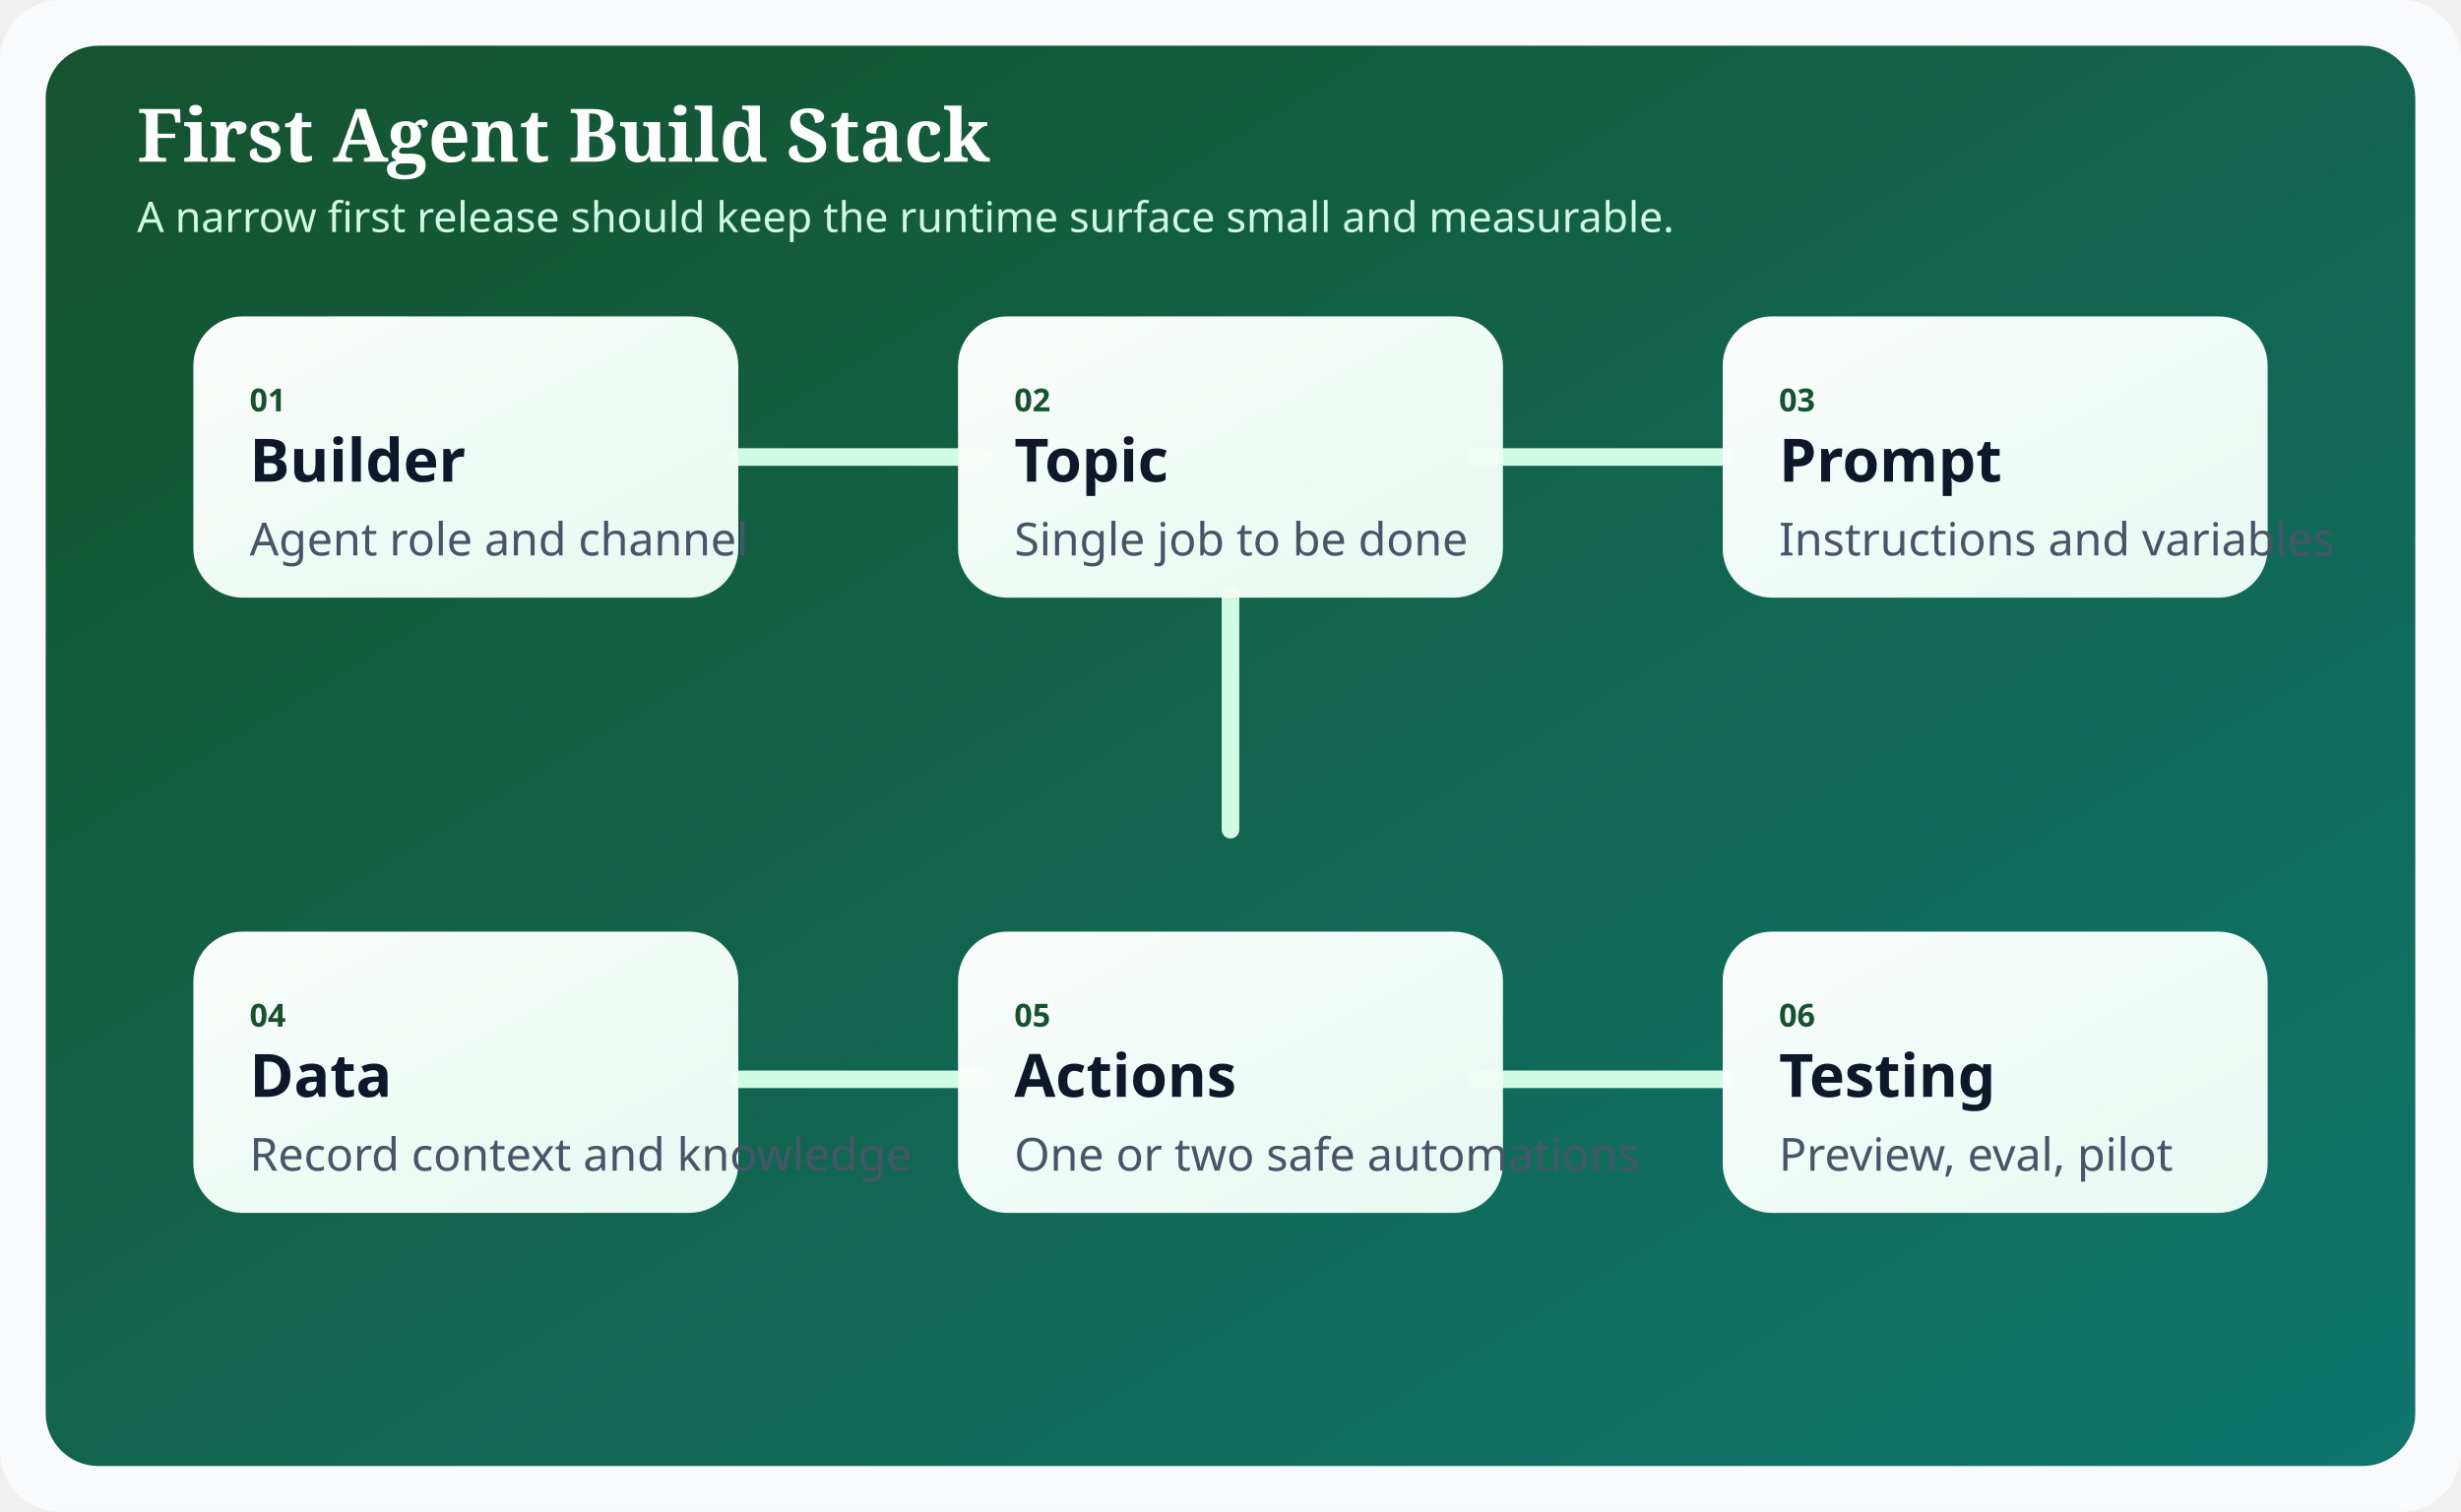
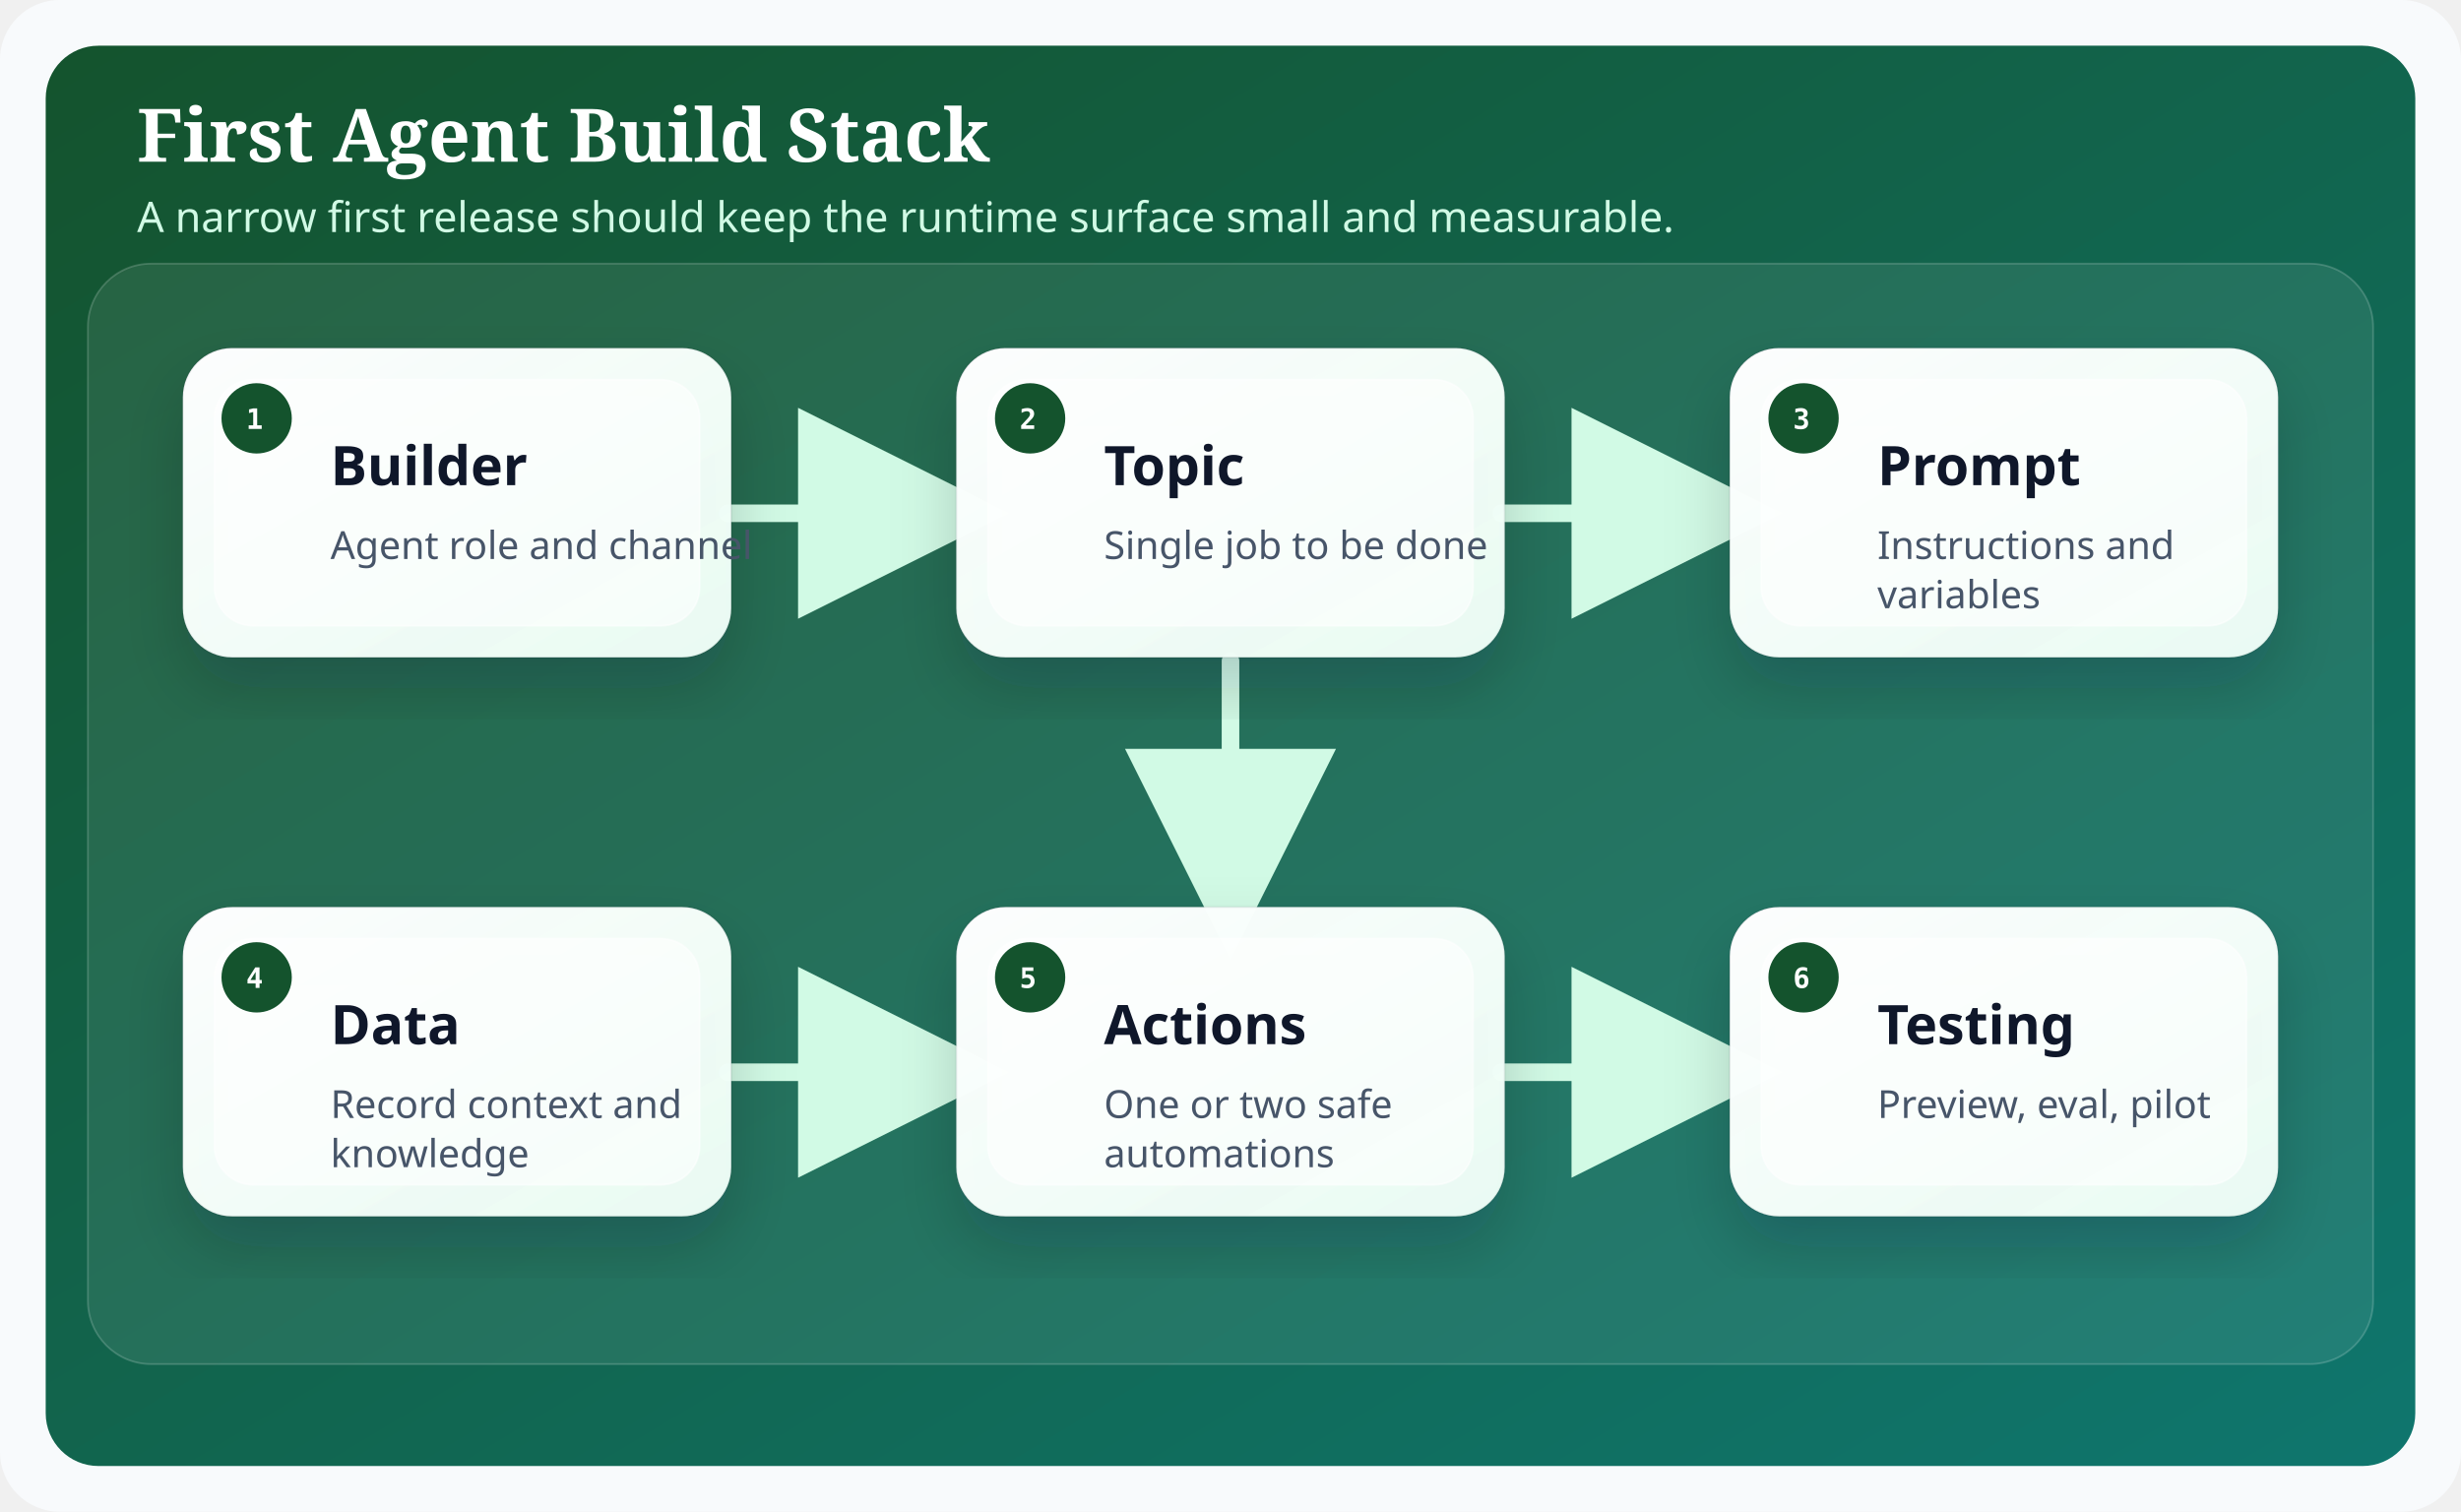
<svg xmlns="http://www.w3.org/2000/svg" width="1400" height="860" viewBox="0 0 1400 860" role="img" aria-labelledby="title desc">
  <defs>
    <linearGradient id="bg" x1="0%" x2="100%" y1="0%" y2="100%">
      <stop offset="0%" stop-color="#14532d" />
      <stop offset="100%" stop-color="#0f766e" />
    </linearGradient>
    <linearGradient id="panel" x1="0%" x2="100%" y1="0%" y2="100%">
-       <stop offset="0%" stop-color="#ffffff" stop-opacity="0.98" />
+       <stop offset="0%" stop-color="#ffffff" stop-opacity="0.99" />
      <stop offset="100%" stop-color="#ecfdf5" stop-opacity="0.98" />
    </linearGradient>
+     <filter id="shadow" x="-20%" y="-20%" width="140%" height="140%">
+       <feDropShadow dx="0" dy="18" stdDeviation="18" flood-color="#0f172a" flood-opacity="0.18" />
+     </filter>
+     <marker id="arrow" markerWidth="12" markerHeight="12" refX="9" refY="6" orient="auto">
+       <path d="M0,0 L12,6 L0,12 z" fill="#d1fae5" />
+     </marker>
  </defs>
  <rect width="1400" height="860" rx="34" fill="#f8fafc" />
  <rect x="26" y="26" width="1348" height="808" rx="30" fill="url(#bg)" />
+   <rect x="50" y="150" width="1300" height="626" rx="36" fill="rgba(255,255,255,0.08)" stroke="rgba(255,255,255,0.18)" />
  <text x="78" y="92" font-family="'Merriweather', serif" font-size="42" fill="#ffffff" font-weight="700">First Agent Build Stack</text>
  <text x="78" y="132" font-family="'Source Sans 3', sans-serif" font-size="24" fill="#d1fae5">A narrow first release should keep the runtime surface small and measurable.</text>
-   <path d="M420 260 H560" stroke="#d1fae5" stroke-width="10" stroke-linecap="round" />
-   <path d="M840 260 H980" stroke="#d1fae5" stroke-width="10" stroke-linecap="round" />
-   <path d="M700 338 V472" stroke="#d1fae5" stroke-width="10" stroke-linecap="round" />
-   <path d="M420 614 H560" stroke="#d1fae5" stroke-width="10" stroke-linecap="round" />
-   <path d="M840 614 H980" stroke="#d1fae5" stroke-width="10" stroke-linecap="round" />
-   <rect x="110" y="180" width="310" height="160" rx="28" fill="url(#panel)" />
-   <rect x="545" y="180" width="310" height="160" rx="28" fill="url(#panel)" />
-   <rect x="980" y="180" width="310" height="160" rx="28" fill="url(#panel)" />
-   <rect x="110" y="530" width="310" height="160" rx="28" fill="url(#panel)" />
-   <rect x="545" y="530" width="310" height="160" rx="28" fill="url(#panel)" />
-   <rect x="980" y="530" width="310" height="160" rx="28" fill="url(#panel)" />
-   <text x="142" y="234" font-family="'Source Sans 3', sans-serif" font-size="18" fill="#14532d" font-weight="700">01</text>
-   <text x="142" y="274" font-family="'Source Sans 3', sans-serif" font-size="34" fill="#0f172a" font-weight="700">Builder</text>
-   <text x="142" y="316" font-family="'Source Sans 3', sans-serif" font-size="26" fill="#475569">Agent role and channel</text>
-   <text x="577" y="234" font-family="'Source Sans 3', sans-serif" font-size="18" fill="#14532d" font-weight="700">02</text>
-   <text x="577" y="274" font-family="'Source Sans 3', sans-serif" font-size="34" fill="#0f172a" font-weight="700">Topic</text>
-   <text x="577" y="316" font-family="'Source Sans 3', sans-serif" font-size="26" fill="#475569">Single job to be done</text>
-   <text x="1012" y="234" font-family="'Source Sans 3', sans-serif" font-size="18" fill="#14532d" font-weight="700">03</text>
-   <text x="1012" y="274" font-family="'Source Sans 3', sans-serif" font-size="34" fill="#0f172a" font-weight="700">Prompt</text>
-   <text x="1012" y="316" font-family="'Source Sans 3', sans-serif" font-size="26" fill="#475569">Instructions and variables</text>
-   <text x="142" y="584" font-family="'Source Sans 3', sans-serif" font-size="18" fill="#14532d" font-weight="700">04</text>
-   <text x="142" y="624" font-family="'Source Sans 3', sans-serif" font-size="34" fill="#0f172a" font-weight="700">Data</text>
-   <text x="142" y="666" font-family="'Source Sans 3', sans-serif" font-size="26" fill="#475569">Record context and knowledge</text>
-   <text x="577" y="584" font-family="'Source Sans 3', sans-serif" font-size="18" fill="#14532d" font-weight="700">05</text>
-   <text x="577" y="624" font-family="'Source Sans 3', sans-serif" font-size="34" fill="#0f172a" font-weight="700">Actions</text>
-   <text x="577" y="666" font-family="'Source Sans 3', sans-serif" font-size="26" fill="#475569">One or two safe automations</text>
-   <text x="1012" y="584" font-family="'Source Sans 3', sans-serif" font-size="18" fill="#14532d" font-weight="700">06</text>
-   <text x="1012" y="624" font-family="'Source Sans 3', sans-serif" font-size="34" fill="#0f172a" font-weight="700">Testing</text>
-   <text x="1012" y="666" font-family="'Source Sans 3', sans-serif" font-size="26" fill="#475569">Preview, eval, pilot</text>
+   <path d="M414 292 H544" stroke="#d1fae5" stroke-width="10" stroke-linecap="round" marker-end="url(#arrow)" />
+   <path d="M854 292 H984" stroke="#d1fae5" stroke-width="10" stroke-linecap="round" marker-end="url(#arrow)" />
+   <path d="M700 376 V516" stroke="#d1fae5" stroke-width="10" stroke-linecap="round" marker-end="url(#arrow)" />
+   <path d="M414 610 H544" stroke="#d1fae5" stroke-width="10" stroke-linecap="round" marker-end="url(#arrow)" />
+   <path d="M854 610 H984" stroke="#d1fae5" stroke-width="10" stroke-linecap="round" marker-end="url(#arrow)" />
+   <g>
+     <rect x="104" y="198" width="312" height="176" rx="28" fill="url(#panel)" stroke="rgba(15,23,42,0.08)" filter="url(#shadow)" />
+     <rect x="122" y="216" width="276" height="140" rx="22" fill="rgba(255,255,255,0.56)" stroke="rgba(255,255,255,0.5)" />
+     <circle cx="146" cy="238" r="20" fill="#14532d" />
+     <text x="140" y="244" font-family="'IBM Plex Mono', monospace" font-size="16" fill="#ffffff" font-weight="700">1</text>
+     <text x="188" y="276" font-family="'Source Sans 3', sans-serif" font-size="31" fill="#0f172a" font-weight="700">Builder</text>
+     <text x="188" y="318" font-family="'Source Sans 3', sans-serif" font-size="22" fill="#475569">
+       <tspan x="188" dy="0">Agent role and channel</tspan>
+     </text>
+   </g>
+   <g>
+     <rect x="544" y="198" width="312" height="176" rx="28" fill="url(#panel)" stroke="rgba(15,23,42,0.08)" filter="url(#shadow)" />
+     <rect x="562" y="216" width="276" height="140" rx="22" fill="rgba(255,255,255,0.56)" stroke="rgba(255,255,255,0.5)" />
+     <circle cx="586" cy="238" r="20" fill="#14532d" />
+     <text x="580" y="244" font-family="'IBM Plex Mono', monospace" font-size="16" fill="#ffffff" font-weight="700">2</text>
+     <text x="628" y="276" font-family="'Source Sans 3', sans-serif" font-size="31" fill="#0f172a" font-weight="700">Topic</text>
+     <text x="628" y="318" font-family="'Source Sans 3', sans-serif" font-size="22" fill="#475569">
+       <tspan x="628" dy="0">Single job to be done</tspan>
+     </text>
+   </g>
+   <g>
+     <rect x="984" y="198" width="312" height="176" rx="28" fill="url(#panel)" stroke="rgba(15,23,42,0.08)" filter="url(#shadow)" />
+     <rect x="1002" y="216" width="276" height="140" rx="22" fill="rgba(255,255,255,0.56)" stroke="rgba(255,255,255,0.5)" />
+     <circle cx="1026" cy="238" r="20" fill="#14532d" />
+     <text x="1020" y="244" font-family="'IBM Plex Mono', monospace" font-size="16" fill="#ffffff" font-weight="700">3</text>
+     <text x="1068" y="276" font-family="'Source Sans 3', sans-serif" font-size="31" fill="#0f172a" font-weight="700">Prompt</text>
+     <text x="1068" y="318" font-family="'Source Sans 3', sans-serif" font-size="22" fill="#475569">
+       <tspan x="1068" dy="0">Instructions and</tspan>
+       <tspan x="1068" dy="28">variables</tspan>
+     </text>
+   </g>
+   <g>
+     <rect x="104" y="516" width="312" height="176" rx="28" fill="url(#panel)" stroke="rgba(15,23,42,0.08)" filter="url(#shadow)" />
+     <rect x="122" y="534" width="276" height="140" rx="22" fill="rgba(255,255,255,0.56)" stroke="rgba(255,255,255,0.5)" />
+     <circle cx="146" cy="556" r="20" fill="#14532d" />
+     <text x="140" y="562" font-family="'IBM Plex Mono', monospace" font-size="16" fill="#ffffff" font-weight="700">4</text>
+     <text x="188" y="594" font-family="'Source Sans 3', sans-serif" font-size="31" fill="#0f172a" font-weight="700">Data</text>
+     <text x="188" y="636" font-family="'Source Sans 3', sans-serif" font-size="22" fill="#475569">
+       <tspan x="188" dy="0">Record context and</tspan>
+       <tspan x="188" dy="28">knowledge</tspan>
+     </text>
+   </g>
+   <g>
+     <rect x="544" y="516" width="312" height="176" rx="28" fill="url(#panel)" stroke="rgba(15,23,42,0.08)" filter="url(#shadow)" />
+     <rect x="562" y="534" width="276" height="140" rx="22" fill="rgba(255,255,255,0.56)" stroke="rgba(255,255,255,0.5)" />
+     <circle cx="586" cy="556" r="20" fill="#14532d" />
+     <text x="580" y="562" font-family="'IBM Plex Mono', monospace" font-size="16" fill="#ffffff" font-weight="700">5</text>
+     <text x="628" y="594" font-family="'Source Sans 3', sans-serif" font-size="31" fill="#0f172a" font-weight="700">Actions</text>
+     <text x="628" y="636" font-family="'Source Sans 3', sans-serif" font-size="22" fill="#475569">
+       <tspan x="628" dy="0">One or two safe</tspan>
+       <tspan x="628" dy="28">automations</tspan>
+     </text>
+   </g>
+   <g>
+     <rect x="984" y="516" width="312" height="176" rx="28" fill="url(#panel)" stroke="rgba(15,23,42,0.08)" filter="url(#shadow)" />
+     <rect x="1002" y="534" width="276" height="140" rx="22" fill="rgba(255,255,255,0.56)" stroke="rgba(255,255,255,0.5)" />
+     <circle cx="1026" cy="556" r="20" fill="#14532d" />
+     <text x="1020" y="562" font-family="'IBM Plex Mono', monospace" font-size="16" fill="#ffffff" font-weight="700">6</text>
+     <text x="1068" y="594" font-family="'Source Sans 3', sans-serif" font-size="31" fill="#0f172a" font-weight="700">Testing</text>
+     <text x="1068" y="636" font-family="'Source Sans 3', sans-serif" font-size="22" fill="#475569">
+       <tspan x="1068" dy="0">Preview, eval, pilot</tspan>
+     </text>
+   </g>
</svg>
